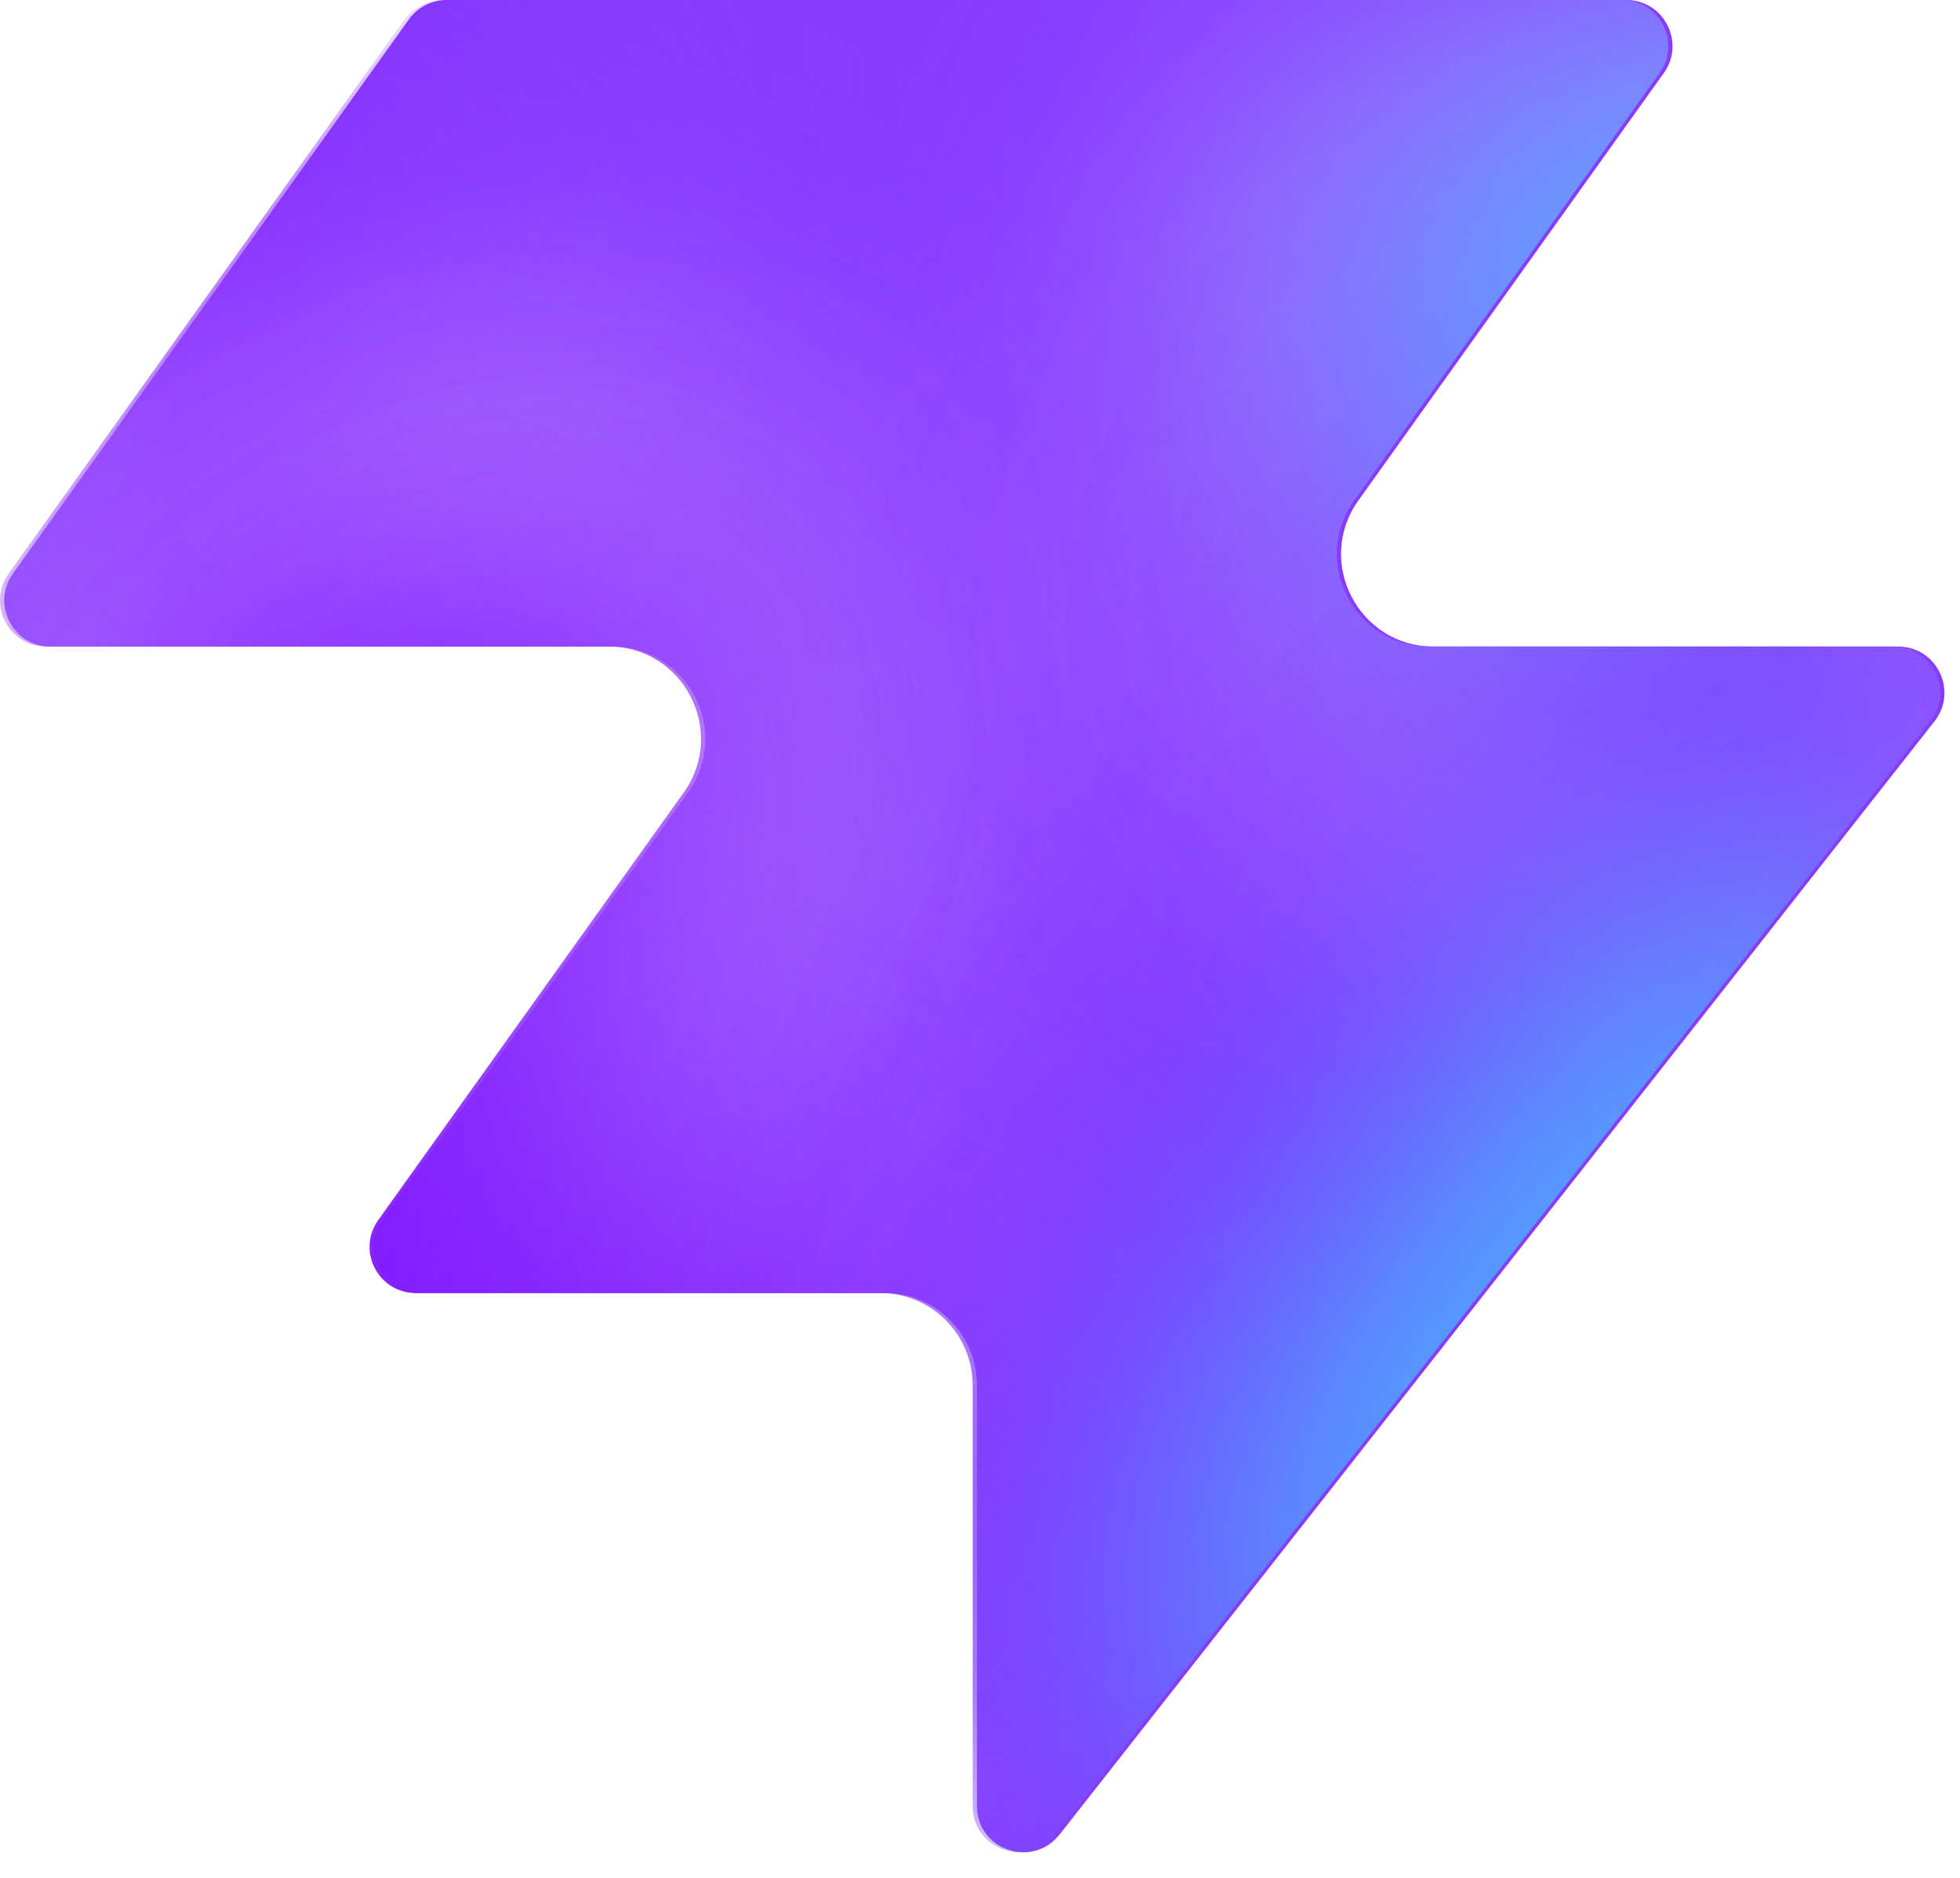
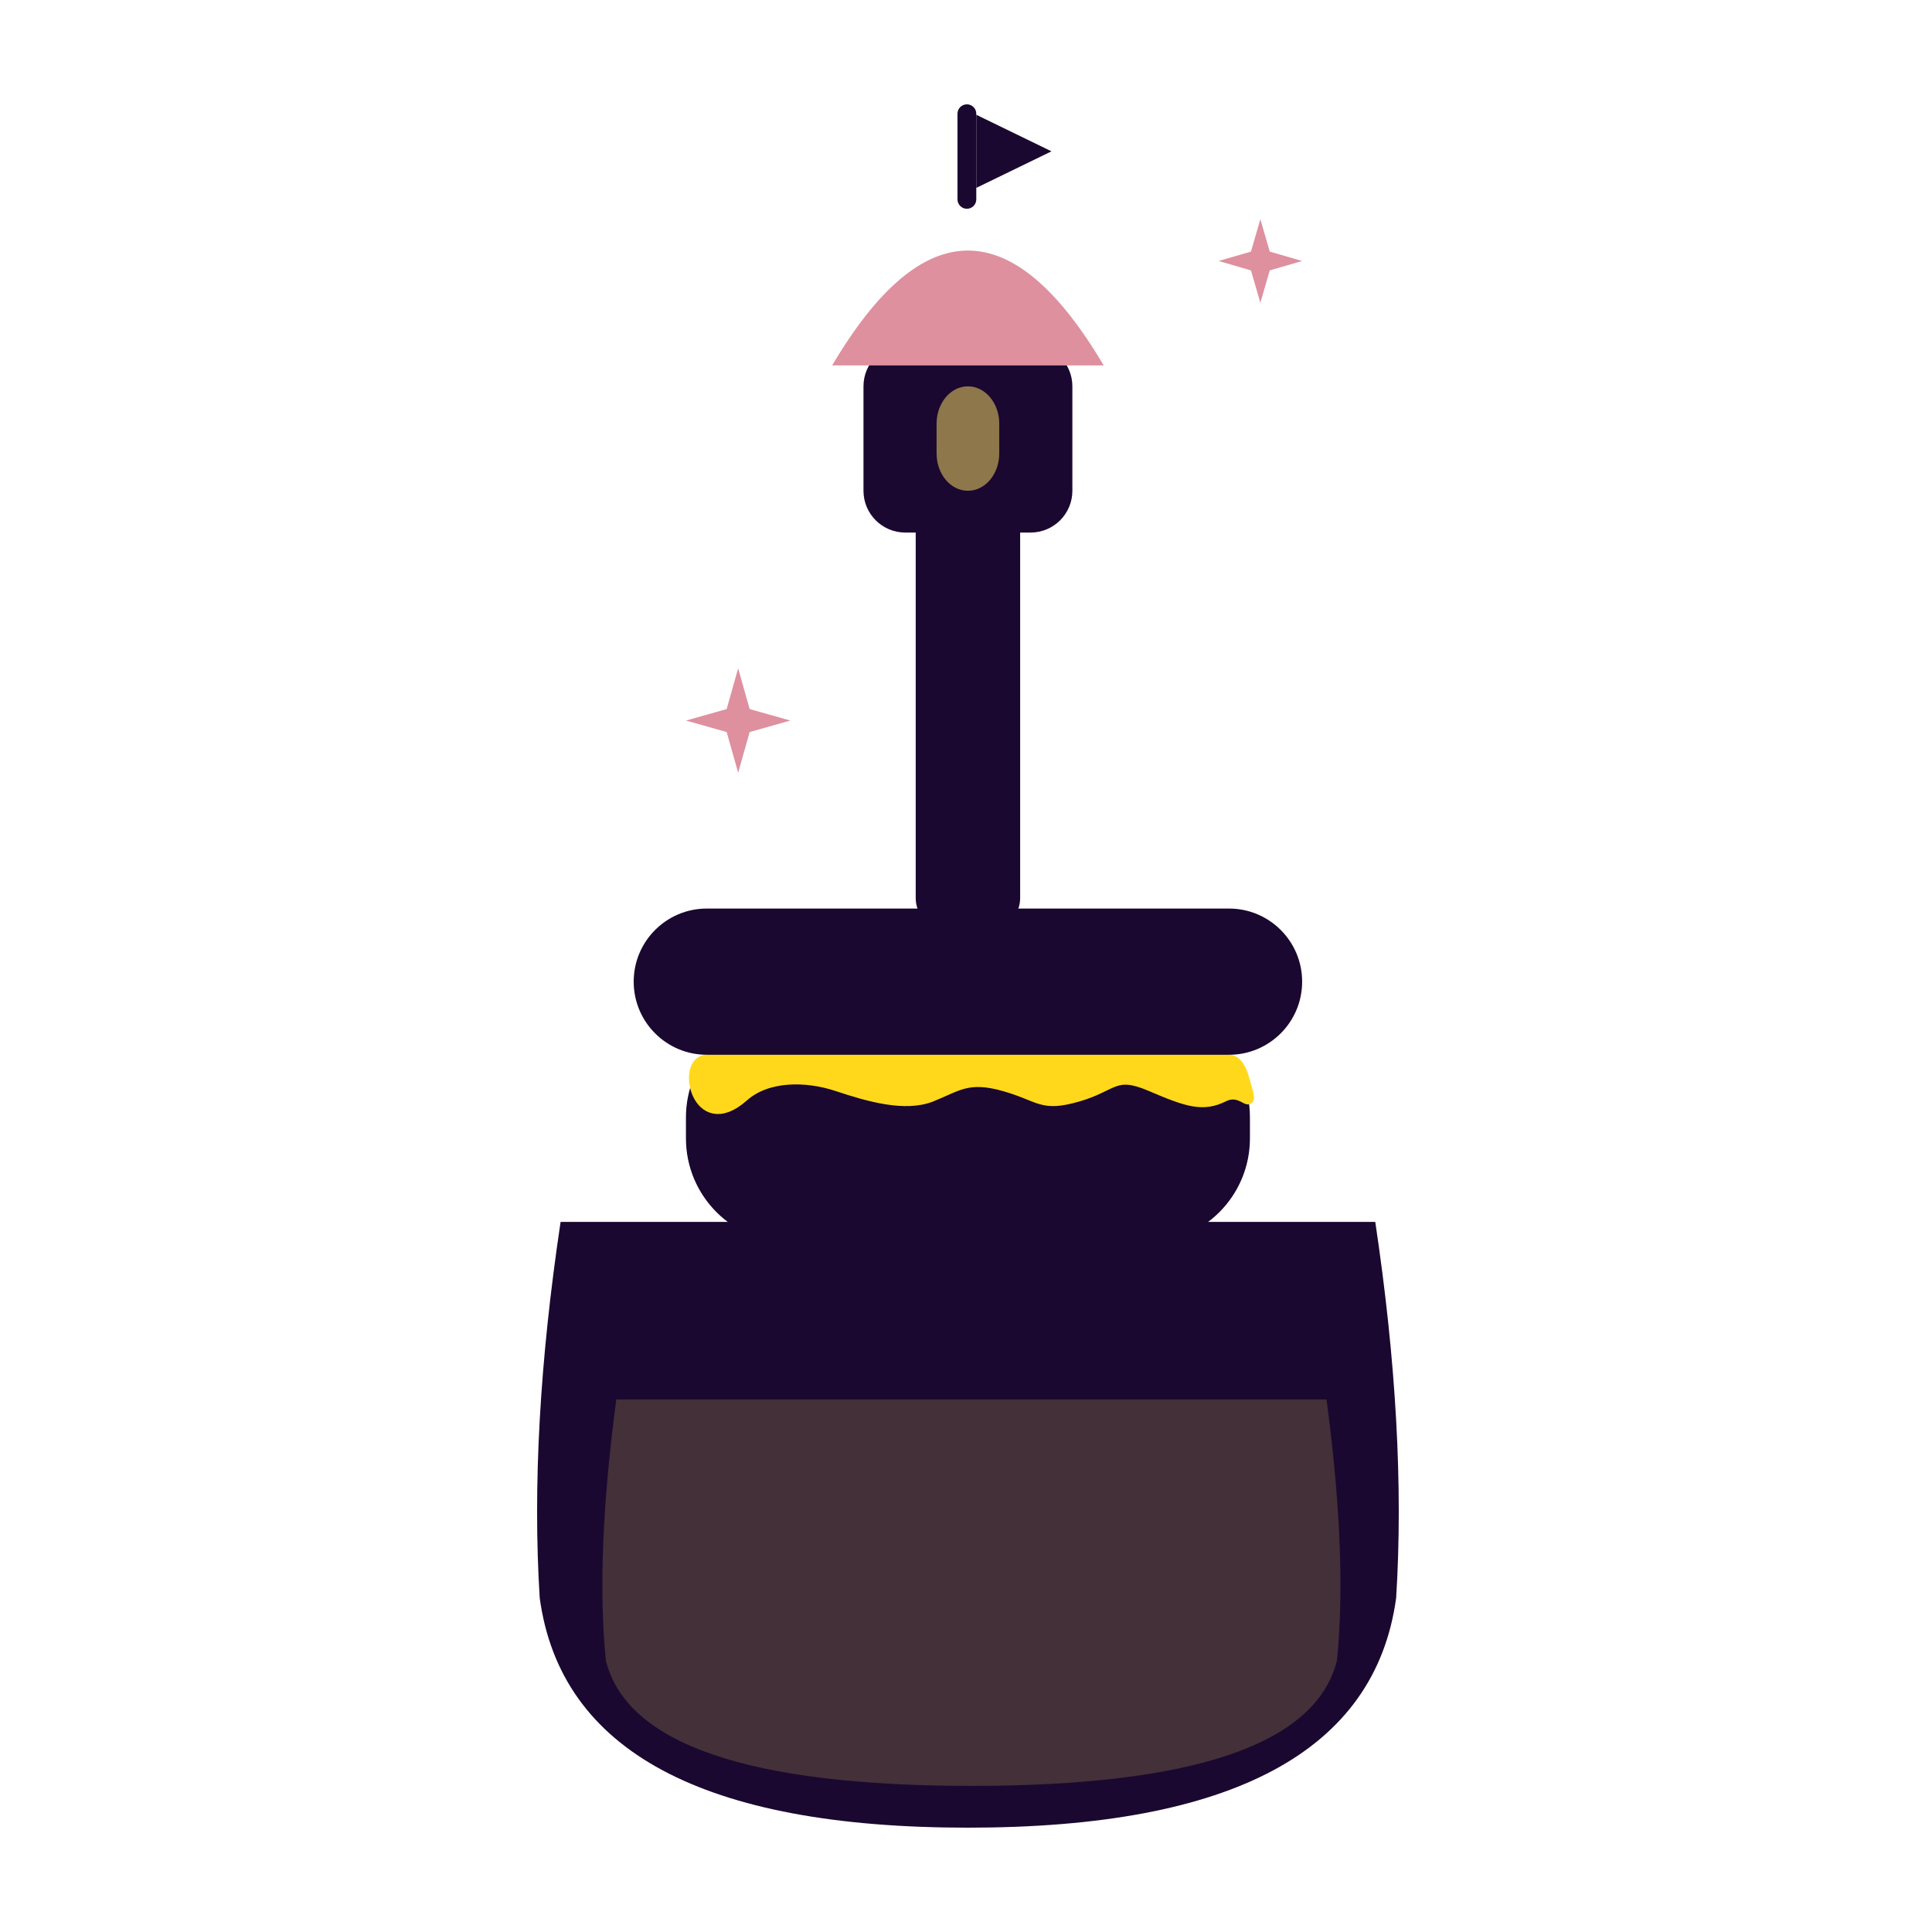
- <svg xmlns="http://www.w3.org/2000/svg" width="48" height="46" fill="none" viewBox="0 0 48 46">
-   <path fill="#863bff" d="M25.946 44.938c-.664.845-2.021.375-2.021-.698V33.937a2.26 2.26 0 0 0-2.262-2.262H10.287c-.92 0-1.456-1.04-.92-1.788l7.48-10.471c1.07-1.497 0-3.578-1.842-3.578H1.237c-.92 0-1.456-1.04-.92-1.788L10.013.474c.214-.297.556-.474.92-.474h28.894c.92 0 1.456 1.04.92 1.788l-7.48 10.471c-1.07 1.498 0 3.579 1.842 3.579h11.377c.943 0 1.473 1.088.89 1.83L25.947 44.94z" style="fill:#863bff;fill:color(display-p3 .525 .23 1);fill-opacity:1" />
-   <mask id="a" width="48" height="46" x="0" y="0" maskUnits="userSpaceOnUse" style="mask-type:alpha">
-     <path fill="#000" d="M25.842 44.938c-.664.844-2.021.375-2.021-.698V33.937a2.26 2.26 0 0 0-2.262-2.262H10.183c-.92 0-1.456-1.04-.92-1.788l7.48-10.471c1.07-1.498 0-3.579-1.842-3.579H1.133c-.92 0-1.456-1.04-.92-1.787L9.91.473c.214-.297.556-.474.92-.474h28.894c.92 0 1.456 1.04.92 1.788l-7.48 10.471c-1.07 1.498 0 3.578 1.842 3.578h11.377c.943 0 1.473 1.088.89 1.832L25.843 44.94z" style="fill:#000;fill-opacity:1" />
-   </mask>
-   <g mask="url(#a)">
-     <g filter="url(#b)">
-       <ellipse cx="5.508" cy="14.704" fill="#ede6ff" rx="5.508" ry="14.704" style="fill:#ede6ff;fill:color(display-p3 .927 .903 1);fill-opacity:1" transform="matrix(.00324 1 1 -.00324 -4.47 31.516)" />
-     </g>
-     <g filter="url(#c)">
-       <ellipse cx="10.399" cy="29.851" fill="#ede6ff" rx="10.399" ry="29.851" style="fill:#ede6ff;fill:color(display-p3 .927 .903 1);fill-opacity:1" transform="matrix(.00324 1 1 -.00324 -39.328 7.883)" />
-     </g>
-     <g filter="url(#d)">
-       <ellipse cx="5.508" cy="30.487" fill="#7e14ff" rx="5.508" ry="30.487" style="fill:#7e14ff;fill:color(display-p3 .492 .077 1);fill-opacity:1" transform="rotate(89.814 -25.913 -14.639)scale(1 -1)" />
-     </g>
-     <g filter="url(#e)">
-       <ellipse cx="5.508" cy="30.599" fill="#7e14ff" rx="5.508" ry="30.599" style="fill:#7e14ff;fill:color(display-p3 .492 .077 1);fill-opacity:1" transform="rotate(89.814 -32.644 -3.334)scale(1 -1)" />
-     </g>
-     <g filter="url(#f)">
-       <ellipse cx="5.508" cy="30.599" fill="#7e14ff" rx="5.508" ry="30.599" style="fill:#7e14ff;fill:color(display-p3 .492 .077 1);fill-opacity:1" transform="matrix(.00324 1 1 -.00324 -34.34 30.47)" />
-     </g>
-     <g filter="url(#g)">
-       <ellipse cx="14.072" cy="22.078" fill="#ede6ff" rx="14.072" ry="22.078" style="fill:#ede6ff;fill:color(display-p3 .927 .903 1);fill-opacity:1" transform="rotate(93.35 24.506 48.493)scale(-1 1)" />
-     </g>
-     <g filter="url(#h)">
-       <ellipse cx="3.47" cy="21.501" fill="#7e14ff" rx="3.47" ry="21.501" style="fill:#7e14ff;fill:color(display-p3 .492 .077 1);fill-opacity:1" transform="rotate(89.009 28.708 47.59)scale(-1 1)" />
-     </g>
-     <g filter="url(#i)">
-       <ellipse cx="3.47" cy="21.501" fill="#7e14ff" rx="3.47" ry="21.501" style="fill:#7e14ff;fill:color(display-p3 .492 .077 1);fill-opacity:1" transform="rotate(89.009 28.708 47.59)scale(-1 1)" />
-     </g>
-     <g filter="url(#j)">
-       <ellipse cx=".387" cy="8.972" fill="#7e14ff" rx="4.407" ry="29.108" style="fill:#7e14ff;fill:color(display-p3 .492 .077 1);fill-opacity:1" transform="rotate(39.51 .387 8.972)" />
-     </g>
-     <g filter="url(#k)">
-       <ellipse cx="47.523" cy="-6.092" fill="#7e14ff" rx="4.407" ry="29.108" style="fill:#7e14ff;fill:color(display-p3 .492 .077 1);fill-opacity:1" transform="rotate(37.892 47.523 -6.092)" />
-     </g>
-     <g filter="url(#l)">
-       <ellipse cx="41.412" cy="6.333" fill="#47bfff" rx="5.971" ry="9.665" style="fill:#47bfff;fill:color(display-p3 .28 .748 1);fill-opacity:1" transform="rotate(37.892 41.412 6.333)" />
-     </g>
-     <g filter="url(#m)">
-       <ellipse cx="-1.879" cy="38.332" fill="#7e14ff" rx="4.407" ry="29.108" style="fill:#7e14ff;fill:color(display-p3 .492 .077 1);fill-opacity:1" transform="rotate(37.892 -1.88 38.332)" />
-     </g>
-     <g filter="url(#n)">
-       <ellipse cx="-1.879" cy="38.332" fill="#7e14ff" rx="4.407" ry="29.108" style="fill:#7e14ff;fill:color(display-p3 .492 .077 1);fill-opacity:1" transform="rotate(37.892 -1.88 38.332)" />
-     </g>
-     <g filter="url(#o)">
-       <ellipse cx="35.651" cy="29.907" fill="#7e14ff" rx="4.407" ry="29.108" style="fill:#7e14ff;fill:color(display-p3 .492 .077 1);fill-opacity:1" transform="rotate(37.892 35.651 29.907)" />
-     </g>
-     <g filter="url(#p)">
-       <ellipse cx="38.418" cy="32.4" fill="#47bfff" rx="5.971" ry="15.297" style="fill:#47bfff;fill:color(display-p3 .28 .748 1);fill-opacity:1" transform="rotate(37.892 38.418 32.4)" />
-     </g>
-   </g>
-   <defs>
-     <filter id="b" width="60.045" height="41.654" x="-19.77" y="16.149" color-interpolation-filters="sRGB" filterUnits="userSpaceOnUse">
-       <feFlood flood-opacity="0" result="BackgroundImageFix" />
-       <feBlend in="SourceGraphic" in2="BackgroundImageFix" result="shape" />
-       <feGaussianBlur result="effect1_foregroundBlur_2002_17158" stdDeviation="7.659" />
-     </filter>
-     <filter id="c" width="90.34" height="51.437" x="-54.613" y="-7.533" color-interpolation-filters="sRGB" filterUnits="userSpaceOnUse">
-       <feFlood flood-opacity="0" result="BackgroundImageFix" />
-       <feBlend in="SourceGraphic" in2="BackgroundImageFix" result="shape" />
-       <feGaussianBlur result="effect1_foregroundBlur_2002_17158" stdDeviation="7.659" />
-     </filter>
-     <filter id="d" width="79.355" height="29.4" x="-49.64" y="2.03" color-interpolation-filters="sRGB" filterUnits="userSpaceOnUse">
-       <feFlood flood-opacity="0" result="BackgroundImageFix" />
-       <feBlend in="SourceGraphic" in2="BackgroundImageFix" result="shape" />
-       <feGaussianBlur result="effect1_foregroundBlur_2002_17158" stdDeviation="4.596" />
-     </filter>
-     <filter id="e" width="79.579" height="29.4" x="-45.045" y="20.029" color-interpolation-filters="sRGB" filterUnits="userSpaceOnUse">
-       <feFlood flood-opacity="0" result="BackgroundImageFix" />
-       <feBlend in="SourceGraphic" in2="BackgroundImageFix" result="shape" />
-       <feGaussianBlur result="effect1_foregroundBlur_2002_17158" stdDeviation="4.596" />
-     </filter>
-     <filter id="f" width="79.579" height="29.4" x="-43.513" y="21.178" color-interpolation-filters="sRGB" filterUnits="userSpaceOnUse">
-       <feFlood flood-opacity="0" result="BackgroundImageFix" />
-       <feBlend in="SourceGraphic" in2="BackgroundImageFix" result="shape" />
-       <feGaussianBlur result="effect1_foregroundBlur_2002_17158" stdDeviation="4.596" />
-     </filter>
-     <filter id="g" width="74.749" height="58.852" x="15.756" y="-17.901" color-interpolation-filters="sRGB" filterUnits="userSpaceOnUse">
-       <feFlood flood-opacity="0" result="BackgroundImageFix" />
-       <feBlend in="SourceGraphic" in2="BackgroundImageFix" result="shape" />
-       <feGaussianBlur result="effect1_foregroundBlur_2002_17158" stdDeviation="7.659" />
-     </filter>
-     <filter id="h" width="61.377" height="25.362" x="23.548" y="2.284" color-interpolation-filters="sRGB" filterUnits="userSpaceOnUse">
-       <feFlood flood-opacity="0" result="BackgroundImageFix" />
-       <feBlend in="SourceGraphic" in2="BackgroundImageFix" result="shape" />
-       <feGaussianBlur result="effect1_foregroundBlur_2002_17158" stdDeviation="4.596" />
-     </filter>
-     <filter id="i" width="61.377" height="25.362" x="23.548" y="2.284" color-interpolation-filters="sRGB" filterUnits="userSpaceOnUse">
-       <feFlood flood-opacity="0" result="BackgroundImageFix" />
-       <feBlend in="SourceGraphic" in2="BackgroundImageFix" result="shape" />
-       <feGaussianBlur result="effect1_foregroundBlur_2002_17158" stdDeviation="4.596" />
-     </filter>
-     <filter id="j" width="56.045" height="63.649" x="-27.636" y="-22.853" color-interpolation-filters="sRGB" filterUnits="userSpaceOnUse">
-       <feFlood flood-opacity="0" result="BackgroundImageFix" />
-       <feBlend in="SourceGraphic" in2="BackgroundImageFix" result="shape" />
-       <feGaussianBlur result="effect1_foregroundBlur_2002_17158" stdDeviation="4.596" />
-     </filter>
-     <filter id="k" width="54.814" height="64.646" x="20.116" y="-38.415" color-interpolation-filters="sRGB" filterUnits="userSpaceOnUse">
-       <feFlood flood-opacity="0" result="BackgroundImageFix" />
-       <feBlend in="SourceGraphic" in2="BackgroundImageFix" result="shape" />
-       <feGaussianBlur result="effect1_foregroundBlur_2002_17158" stdDeviation="4.596" />
-     </filter>
-     <filter id="l" width="33.541" height="35.313" x="24.641" y="-11.323" color-interpolation-filters="sRGB" filterUnits="userSpaceOnUse">
-       <feFlood flood-opacity="0" result="BackgroundImageFix" />
-       <feBlend in="SourceGraphic" in2="BackgroundImageFix" result="shape" />
-       <feGaussianBlur result="effect1_foregroundBlur_2002_17158" stdDeviation="4.596" />
-     </filter>
-     <filter id="m" width="54.814" height="64.646" x="-29.286" y="6.009" color-interpolation-filters="sRGB" filterUnits="userSpaceOnUse">
-       <feFlood flood-opacity="0" result="BackgroundImageFix" />
-       <feBlend in="SourceGraphic" in2="BackgroundImageFix" result="shape" />
-       <feGaussianBlur result="effect1_foregroundBlur_2002_17158" stdDeviation="4.596" />
-     </filter>
-     <filter id="n" width="54.814" height="64.646" x="-29.286" y="6.009" color-interpolation-filters="sRGB" filterUnits="userSpaceOnUse">
-       <feFlood flood-opacity="0" result="BackgroundImageFix" />
-       <feBlend in="SourceGraphic" in2="BackgroundImageFix" result="shape" />
-       <feGaussianBlur result="effect1_foregroundBlur_2002_17158" stdDeviation="4.596" />
-     </filter>
-     <filter id="o" width="54.814" height="64.646" x="8.244" y="-2.416" color-interpolation-filters="sRGB" filterUnits="userSpaceOnUse">
-       <feFlood flood-opacity="0" result="BackgroundImageFix" />
-       <feBlend in="SourceGraphic" in2="BackgroundImageFix" result="shape" />
-       <feGaussianBlur result="effect1_foregroundBlur_2002_17158" stdDeviation="4.596" />
-     </filter>
-     <filter id="p" width="39.409" height="43.623" x="18.713" y="10.588" color-interpolation-filters="sRGB" filterUnits="userSpaceOnUse">
-       <feFlood flood-opacity="0" result="BackgroundImageFix" />
-       <feBlend in="SourceGraphic" in2="BackgroundImageFix" result="shape" />
-       <feGaussianBlur result="effect1_foregroundBlur_2002_17158" stdDeviation="4.596" />
-     </filter>
-   </defs>
+ <svg xmlns="http://www.w3.org/2000/svg" width="500" height="500" viewBox="0 0 500 500" fill="none">
+   <path d="M296.453 262.164H204.55C189.621 262.164 177.52 274.266 177.52 289.194V294.6C177.52 309.529 189.621 321.631 204.55 321.631H296.453C311.381 321.631 323.483 309.529 323.483 294.6V289.194C323.483 274.266 311.381 262.164 296.453 262.164Z" fill="#1A0830" />
+   <path d="M145.082 316.225C139.676 352.265 137.874 384.701 139.676 413.534C145.082 453.178 182.023 473 250.5 473C318.977 473 355.918 453.178 361.324 413.534C363.126 384.701 361.324 352.265 355.918 316.225H145.082Z" fill="#1A0830" />
+   <path d="M318.073 235.133H182.921C172.471 235.133 164 243.604 164 254.054C164 264.504 172.471 272.975 182.921 272.975H318.073C328.522 272.975 336.994 264.504 336.994 254.054C336.994 243.604 328.522 235.133 318.073 235.133Z" fill="#1A0830" />
+   <path opacity="0.18" d="M159.499 362.175C155.895 389.205 154.994 411.73 156.796 429.75C162.202 451.375 193.737 462.187 251.402 462.187C309.066 462.187 340.601 451.375 346.007 429.75C347.81 411.73 346.908 389.205 343.304 362.175H159.499Z" fill="#FFE566" />
+   <path d="M255.906 127.013H245.093C240.615 127.013 236.984 130.643 236.984 135.122V232.431C236.984 236.909 240.615 240.54 245.093 240.54H255.906C260.384 240.54 264.015 236.909 264.015 232.431V135.122C264.015 130.643 260.384 127.013 255.906 127.013Z" fill="#1A0830" />
+   <path d="M266.717 89.17H234.281C228.309 89.17 223.469 94.011 223.469 99.982V127.012C223.469 132.984 228.309 137.824 234.281 137.824H266.717C272.689 137.824 277.529 132.984 277.529 127.012V99.982C277.529 94.011 272.689 89.17 266.717 89.17Z" fill="#1A0830" />
+   <path d="M215.359 94.575C238.786 54.931 262.212 54.931 285.638 94.575H215.359Z" fill="#DE909F" />
+   <path d="M252.662 29.433C252.662 28.089 251.573 27 250.23 27C248.886 27 247.797 28.089 247.797 29.433V51.597C247.797 52.941 248.886 54.03 250.23 54.03C251.573 54.03 252.662 52.941 252.662 51.597V29.433Z" fill="#1A0830" />
+   <path d="M252.66 29.704L272.122 39.165L252.66 48.625V29.704Z" fill="#1A0830" />
+   <path opacity="0.5" d="M258.605 109.636C258.605 104.305 254.974 99.982 250.496 99.982C246.017 99.982 242.387 104.305 242.387 109.636V117.359C242.387 122.691 246.017 127.013 250.496 127.013C254.974 127.013 258.605 122.691 258.605 117.359V109.636Z" fill="#FFE566" />
+   <path d="M191.035 172.963L194.008 183.505L204.55 186.478L194.008 189.451L191.035 199.993L188.061 189.451L177.52 186.478L188.061 183.505L191.035 172.963Z" fill="#DE909F" />
+   <path d="M326.179 56.734L328.612 65.114L336.991 67.546L328.612 69.979L326.179 78.359L323.747 69.979L315.367 67.546L323.747 65.114L326.179 56.734Z" fill="#DE909F" />
+   <path d="M192.389 283.787C180.216 294.599 176.145 274.326 182.917 274.326H318.069C320.772 274.326 321.827 278.693 322.124 279.732C324.827 289.193 322.124 281.084 316.718 283.787C311.312 286.49 307.268 285.138 297.807 281.084C288.346 277.029 288.346 281.084 278.886 283.787C269.425 286.49 269.425 283.787 259.965 281.084C250.504 278.381 247.801 281.084 241.043 283.787C234.286 286.49 224.825 283.787 216.716 281.084C208.607 278.381 198.535 278.327 192.389 283.787Z" fill="#FFD81B" stroke="#FFD81B" stroke-width="2.703" />
</svg>
